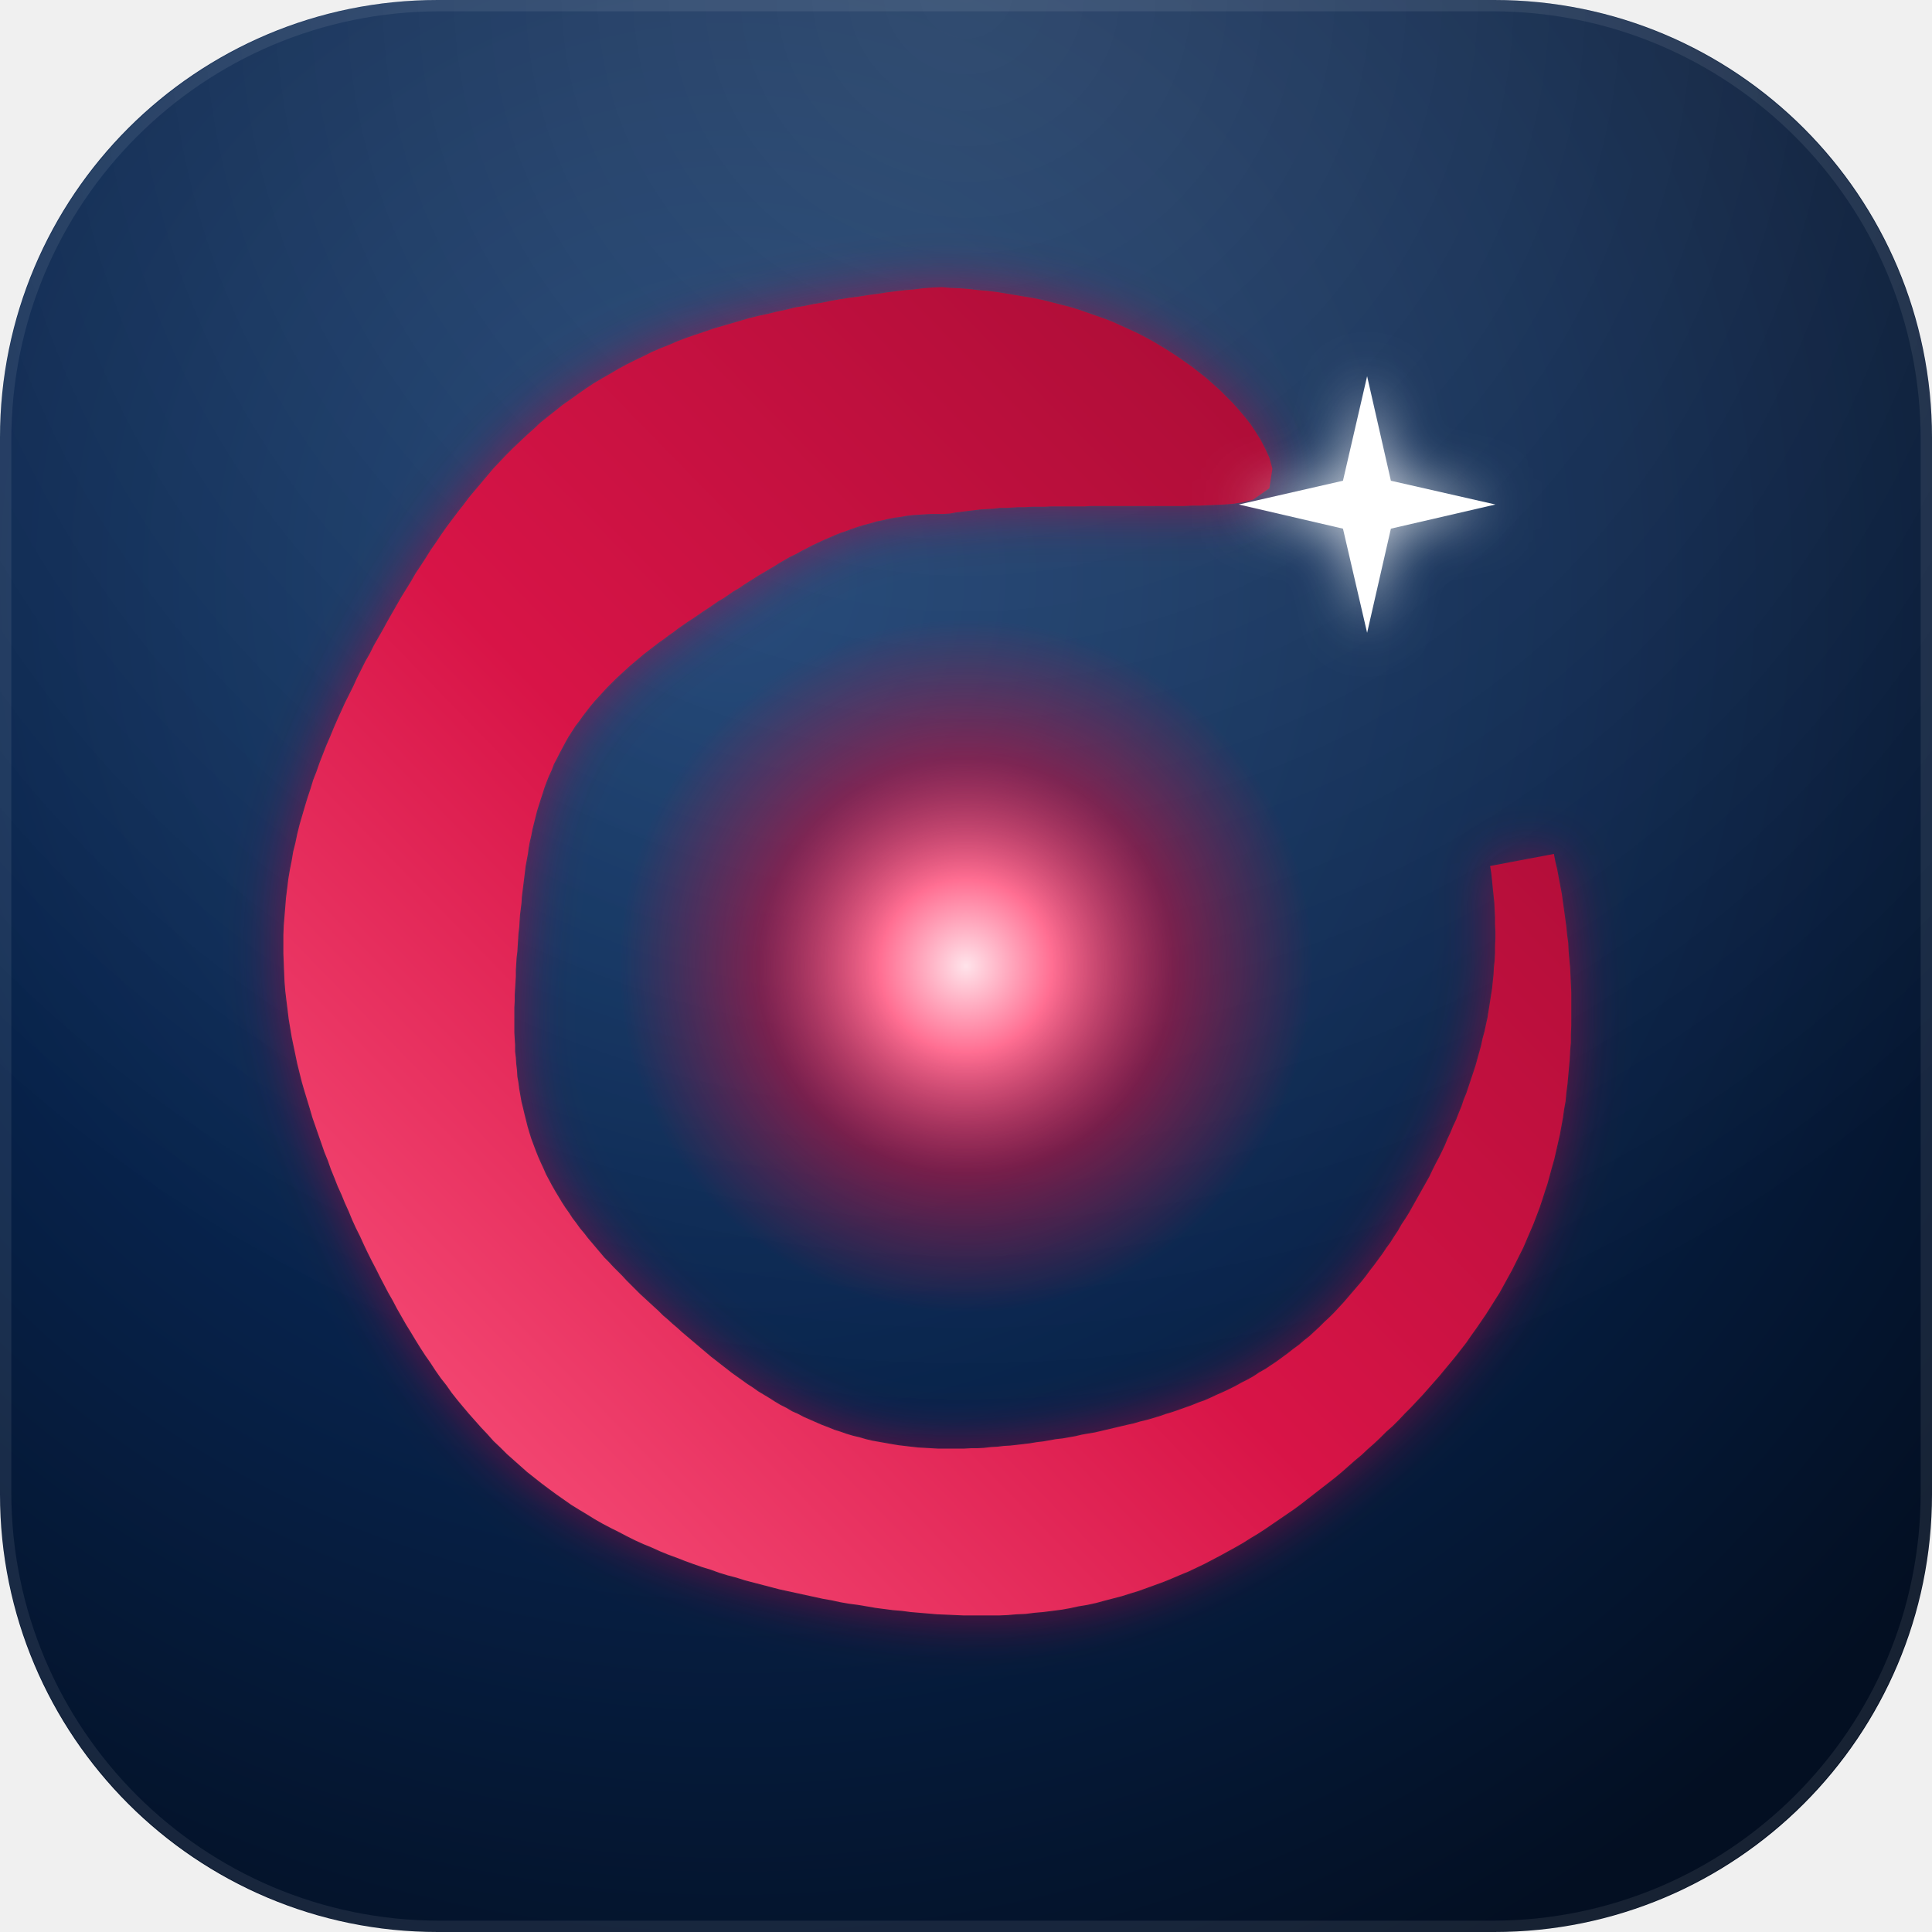
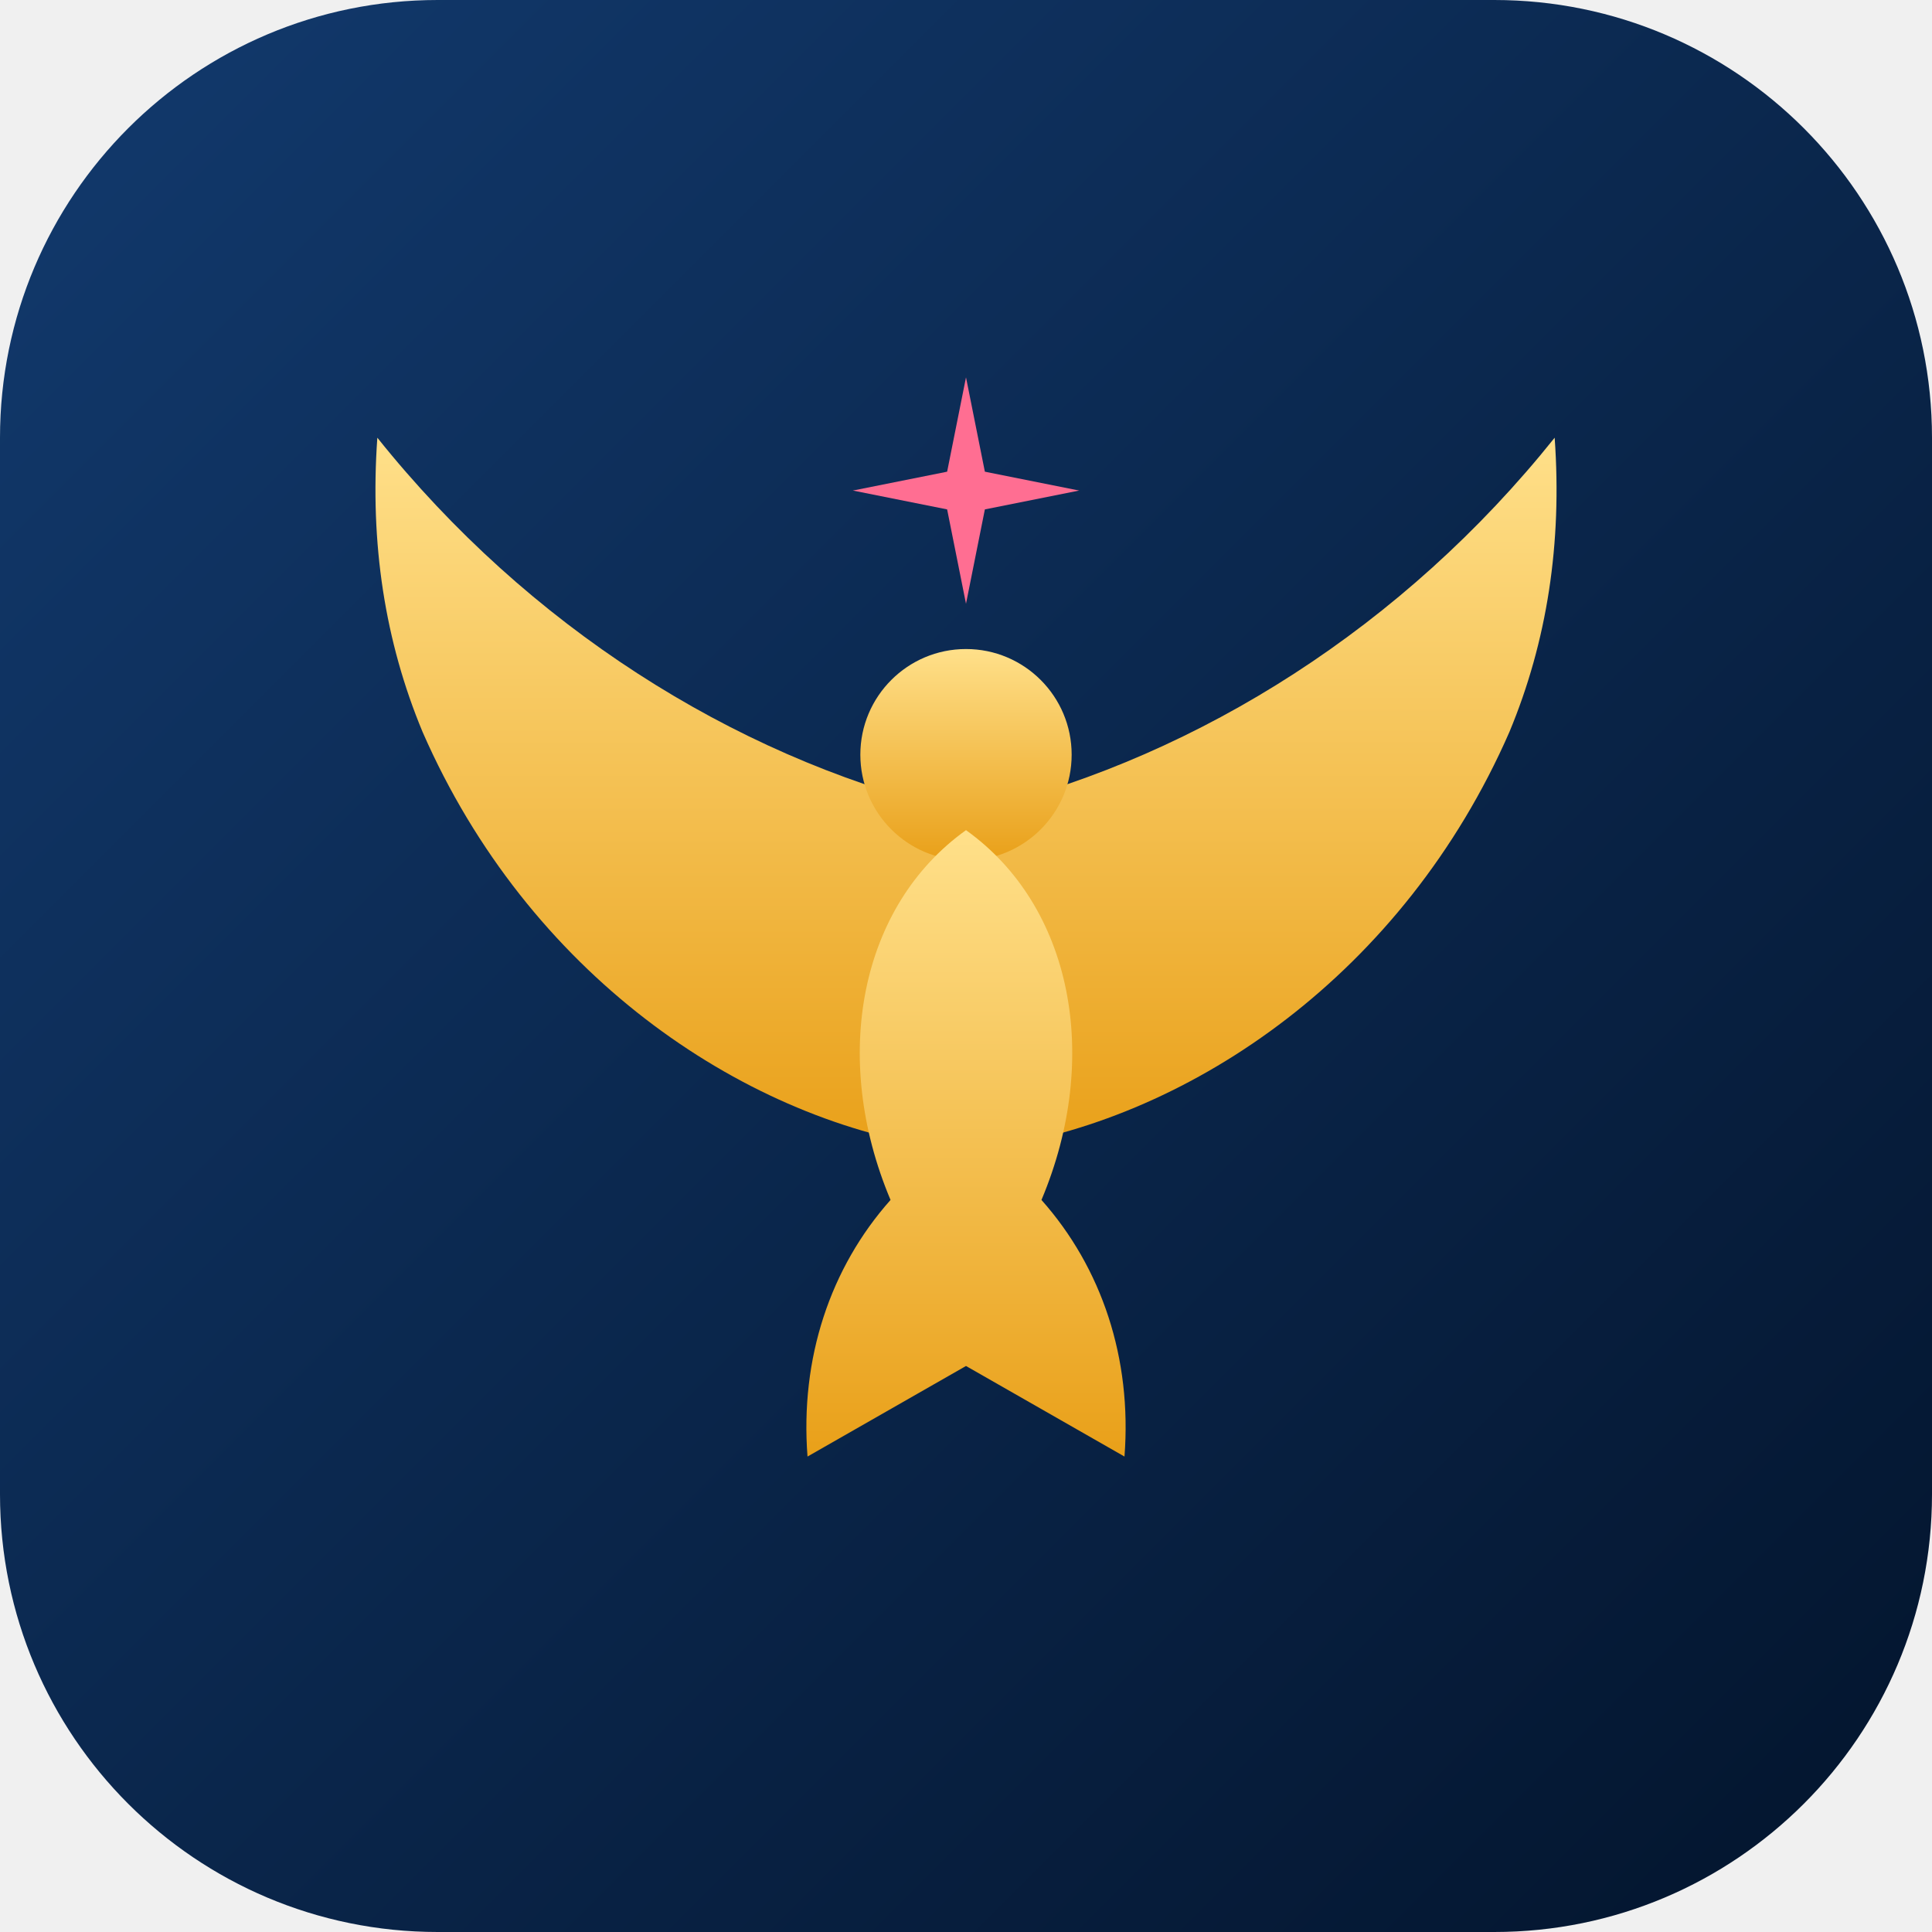
<svg xmlns="http://www.w3.org/2000/svg" viewBox="0 0 512 512" width="512" height="512">
  <defs>
-     <radialGradient id="bg" cx="38%" cy="30%" r="80%">
+     <linearGradient id="hm-bg" x1="0" y1="0" x2="1" y2="1">
      <stop offset="0" stop-color="#123a6e" />
-       <stop offset=".55" stop-color="#07224a" />
-       <stop offset="1" stop-color="#030f22" />
-     </radialGradient>
-     <linearGradient id="ink" x1="0" y1="1" x2="1" y2="0">
-       <stop offset="0" stop-color="#ff5c84" />
-       <stop offset=".45" stop-color="#d81447" />
-       <stop offset="1" stop-color="#9c0a31" />
+       <stop offset="1" stop-color="#03142c" />
    </linearGradient>
-     <radialGradient id="core" cx="50%" cy="50%" r="50%">
-       <stop offset="0" stop-color="#ffe3ea" />
-       <stop offset=".25" stop-color="#ff6e92" />
-       <stop offset=".6" stop-color="#c8103f" stop-opacity=".55" />
-       <stop offset="1" stop-color="#c8103f" stop-opacity="0" />
-     </radialGradient>
-     <radialGradient id="sheen" cx="50%" cy="0%" r="75%">
-       <stop offset="0" stop-color="#ffffff" stop-opacity=".16" />
-       <stop offset="1" stop-color="#ffffff" stop-opacity="0" />
-     </radialGradient>
-     <filter id="glow" x="-50%" y="-50%" width="200%" height="200%">
-       <feGaussianBlur stdDeviation="7" />
-     </filter>
+     <linearGradient id="hm-gold" x1="0" y1="0" x2="0" y2="1">
+       <stop offset="0" stop-color="#ffe08a" />
+       <stop offset="1" stop-color="#e9a019" />
+     </linearGradient>
  </defs>
-   <rect width="512" height="512" rx="116" fill="url(#bg)" />
-   <rect width="512" height="512" rx="116" fill="url(#sheen)" />
-   <circle cx="256" cy="256" r="92" fill="url(#core)" />
-   <path d="M336.4 129.4 L337.2 124.2 L336.4 121.3 L335.3 118.9 L334.1 116.6 L332.8 114.5 L331.4 112.4 L329.9 110.5 L328.3 108.6 L326.7 106.8 L325.0 105.1 L323.3 103.4 L321.5 101.8 L319.7 100.2 L317.8 98.7 L315.9 97.2 L313.9 95.8 L311.9 94.4 L309.9 93.1 L307.8 91.8 L305.8 90.6 L303.6 89.4 L301.5 88.3 L299.3 87.3 L297.1 86.3 L294.9 85.3 L292.6 84.4 L290.3 83.6 L288.0 82.8 L285.7 82.0 L283.4 81.3 L281.0 80.7 L278.7 80.1 L276.3 79.5 L273.9 79.0 L271.5 78.6 L269.1 78.2 L266.7 77.8 L264.3 77.4 L261.8 77.1 L259.4 76.9 L256.9 76.6 L254.5 76.4 L252.0 76.3 L249.6 76.1 L247.1 76.2 L244.6 76.4 L242.2 76.7 L239.8 76.9 L237.3 77.2 L234.9 77.5 L232.4 77.9 L230.0 78.2 L227.6 78.6 L225.2 78.9 L222.7 79.3 L220.3 79.7 L217.9 80.2 L215.5 80.6 L213.0 81.1 L210.6 81.5 L208.2 82.1 L205.8 82.6 L203.4 83.2 L201.0 83.7 L198.6 84.3 L196.2 85.0 L193.8 85.7 L191.4 86.4 L189.0 87.1 L186.7 87.9 L184.3 88.7 L182.0 89.5 L179.6 90.4 L177.3 91.4 L175.0 92.3 L172.7 93.3 L170.5 94.4 L168.2 95.5 L166.0 96.6 L163.8 97.8 L161.6 99.1 L159.5 100.3 L157.3 101.6 L155.2 103.0 L153.2 104.4 L151.1 105.9 L149.1 107.3 L147.1 108.9 L145.2 110.4 L143.2 112.0 L141.4 113.7 L139.5 115.4 L137.7 117.1 L135.9 118.8 L134.1 120.6 L132.4 122.4 L130.7 124.2 L129.1 126.1 L127.5 128.0 L125.9 129.9 L124.3 131.8 L122.8 133.8 L121.3 135.7 L119.8 137.7 L118.3 139.7 L116.9 141.7 L115.5 143.8 L114.1 145.8 L112.8 147.9 L111.5 149.9 L110.1 152.0 L108.9 154.1 L107.6 156.2 L106.3 158.3 L105.1 160.4 L103.9 162.5 L102.7 164.6 L101.5 166.8 L100.3 168.9 L99.1 171.0 L98.0 173.2 L96.8 175.3 L95.7 177.5 L94.6 179.7 L93.6 181.9 L92.5 184.1 L91.4 186.3 L90.4 188.5 L89.4 190.7 L88.4 193.0 L87.5 195.2 L86.5 197.5 L85.6 199.8 L84.7 202.1 L83.9 204.4 L83.0 206.7 L82.3 209.0 L81.5 211.4 L80.8 213.7 L80.1 216.1 L79.4 218.5 L78.8 220.9 L78.3 223.3 L77.7 225.7 L77.3 228.1 L76.8 230.6 L76.4 233.0 L76.1 235.5 L75.8 237.9 L75.6 240.4 L75.4 242.8 L75.2 245.3 L75.1 247.8 L75.1 250.3 L75.1 252.7 L75.2 255.2 L75.3 257.7 L75.4 260.1 L75.6 262.6 L75.9 265.1 L76.2 267.5 L76.5 270.0 L76.9 272.4 L77.3 274.8 L77.8 277.2 L78.3 279.6 L78.8 282.0 L79.4 284.4 L80.0 286.8 L80.7 289.2 L81.4 291.5 L82.1 293.8 L82.8 296.2 L83.6 298.5 L84.4 300.8 L85.2 303.1 L86.0 305.4 L86.9 307.6 L87.7 309.9 L88.6 312.1 L89.5 314.4 L90.5 316.6 L91.4 318.8 L92.4 321.0 L93.3 323.2 L94.3 325.4 L95.4 327.6 L96.4 329.8 L97.4 331.9 L98.5 334.1 L99.6 336.2 L100.7 338.4 L101.8 340.5 L102.9 342.6 L104.1 344.7 L105.2 346.8 L106.4 348.9 L107.6 351.0 L108.9 353.1 L110.1 355.1 L111.4 357.2 L112.7 359.2 L114.1 361.2 L115.4 363.2 L116.8 365.2 L118.3 367.1 L119.7 369.1 L121.2 371.0 L122.7 372.8 L124.3 374.7 L125.9 376.5 L127.5 378.3 L129.2 380.1 L130.8 381.9 L132.6 383.6 L134.3 385.3 L136.1 386.9 L137.9 388.5 L139.7 390.1 L141.6 391.6 L143.5 393.1 L145.5 394.6 L147.4 396.0 L149.4 397.4 L151.4 398.8 L153.5 400.1 L155.5 401.3 L157.6 402.6 L159.7 403.8 L161.8 404.9 L164.0 406.0 L166.1 407.1 L168.3 408.2 L170.5 409.2 L172.7 410.1 L174.9 411.1 L177.1 412.0 L179.3 412.8 L181.6 413.7 L183.8 414.5 L186.1 415.3 L188.4 416.0 L190.6 416.8 L192.9 417.5 L195.2 418.1 L197.4 418.8 L199.7 419.4 L202.0 420.0 L204.3 420.6 L206.6 421.2 L208.9 421.7 L211.2 422.2 L213.5 422.7 L215.8 423.2 L218.1 423.7 L220.4 424.1 L222.7 424.6 L225.0 425.0 L227.3 425.3 L229.7 425.7 L232.0 426.1 L234.3 426.4 L236.6 426.7 L239.0 426.9 L241.3 427.2 L243.6 427.4 L246.0 427.6 L248.3 427.8 L250.7 427.9 L253.0 428.0 L255.4 428.1 L257.7 428.1 L260.1 428.1 L262.4 428.1 L264.8 428.1 L267.1 428.0 L269.5 427.8 L271.8 427.7 L274.2 427.4 L276.5 427.2 L278.9 426.9 L281.2 426.6 L283.5 426.2 L285.8 425.7 L288.2 425.3 L290.5 424.8 L292.7 424.2 L295.0 423.6 L297.3 423.0 L299.5 422.3 L301.8 421.6 L304.0 420.8 L306.2 420.0 L308.4 419.2 L310.6 418.3 L312.7 417.4 L314.9 416.5 L317.0 415.5 L319.1 414.5 L321.2 413.4 L323.3 412.3 L325.3 411.2 L327.3 410.1 L329.4 408.9 L331.3 407.7 L333.3 406.5 L335.3 405.2 L337.2 403.9 L339.1 402.6 L341.0 401.3 L342.9 400.0 L344.8 398.6 L346.6 397.2 L348.4 395.8 L350.2 394.4 L352.0 393.0 L353.8 391.6 L355.6 390.1 L357.3 388.6 L359.0 387.1 L360.8 385.6 L362.4 384.1 L364.1 382.6 L365.8 381.0 L367.4 379.4 L369.1 377.9 L370.7 376.3 L372.3 374.6 L373.9 373.0 L375.4 371.4 L377.0 369.7 L378.5 368.0 L380.0 366.3 L381.5 364.6 L382.9 362.9 L384.4 361.1 L385.8 359.4 L387.2 357.6 L388.6 355.8 L389.9 353.9 L391.2 352.1 L392.5 350.2 L393.8 348.3 L395.0 346.4 L396.2 344.5 L397.4 342.6 L398.5 340.6 L399.6 338.6 L400.7 336.6 L401.7 334.6 L402.7 332.6 L403.7 330.6 L404.6 328.5 L405.5 326.4 L406.4 324.3 L407.2 322.2 L408.0 320.1 L408.7 318.0 L409.4 315.8 L410.1 313.7 L410.7 311.5 L411.3 309.3 L411.9 307.2 L412.4 305.0 L412.9 302.8 L413.4 300.6 L413.8 298.4 L414.2 296.2 L414.5 294.0 L414.9 291.8 L415.1 289.6 L415.4 287.3 L415.6 285.1 L415.8 282.9 L416.0 280.7 L416.1 278.5 L416.3 276.3 L416.3 274.1 L416.4 271.8 L416.4 269.6 L416.4 267.4 L416.4 265.2 L416.4 263.0 L416.3 260.8 L416.2 258.6 L416.1 256.5 L415.9 254.3 L415.7 252.1 L415.6 249.9 L415.3 247.7 L415.1 245.6 L414.8 243.4 L414.5 241.2 L414.2 239.1 L413.9 236.9 L413.5 234.8 L413.1 232.7 L412.7 230.5 L412.2 228.4 L411.8 226.3 L394.9 229.5 L395.2 231.4 L395.4 233.3 L395.6 235.3 L395.8 237.2 L396.0 239.1 L396.1 241.0 L396.2 242.9 L396.2 244.9 L396.3 246.8 L396.3 248.7 L396.2 250.6 L396.2 252.6 L396.1 254.5 L395.9 256.4 L395.8 258.3 L395.6 260.2 L395.4 262.1 L395.1 264.0 L394.8 265.9 L394.5 267.8 L394.2 269.7 L393.8 271.5 L393.4 273.4 L392.9 275.2 L392.5 277.1 L392.0 278.9 L391.5 280.7 L391.0 282.5 L390.4 284.3 L389.8 286.1 L389.2 287.9 L388.6 289.7 L387.9 291.4 L387.3 293.2 L386.6 294.9 L385.9 296.7 L385.1 298.4 L384.4 300.1 L383.6 301.8 L382.9 303.5 L382.1 305.2 L381.3 306.8 L380.4 308.5 L379.6 310.1 L378.8 311.8 L377.9 313.4 L377.0 315.0 L376.1 316.6 L375.2 318.2 L374.3 319.8 L373.4 321.4 L372.4 323.0 L371.4 324.5 L370.5 326.1 L369.5 327.6 L368.5 329.2 L367.4 330.7 L366.4 332.2 L365.3 333.7 L364.2 335.2 L363.1 336.6 L362.0 338.1 L360.9 339.5 L359.7 340.9 L358.5 342.3 L357.3 343.7 L356.1 345.1 L354.9 346.4 L353.6 347.8 L352.3 349.1 L351.0 350.3 L349.7 351.6 L348.4 352.8 L347.0 354.1 L345.6 355.2 L344.2 356.4 L342.7 357.5 L341.3 358.6 L339.8 359.7 L338.3 360.8 L336.8 361.8 L335.3 362.8 L333.7 363.7 L332.2 364.7 L330.6 365.6 L329.0 366.4 L327.4 367.3 L325.8 368.1 L324.1 368.9 L322.5 369.6 L320.8 370.4 L319.2 371.1 L317.5 371.7 L315.8 372.4 L314.1 373.0 L312.4 373.6 L310.7 374.2 L309.0 374.7 L307.3 375.3 L305.6 375.8 L303.9 376.3 L302.2 376.7 L300.5 377.2 L298.7 377.6 L297.0 378.0 L295.3 378.4 L293.6 378.8 L291.9 379.2 L290.2 379.6 L288.4 379.9 L286.7 380.2 L285.0 380.6 L283.3 380.9 L281.6 381.2 L279.8 381.4 L278.1 381.7 L276.4 382.0 L274.7 382.2 L272.9 382.5 L271.2 382.7 L269.5 382.9 L267.7 383.1 L266.0 383.2 L264.3 383.4 L262.5 383.5 L260.8 383.7 L259.0 383.8 L257.3 383.8 L255.5 383.9 L253.8 383.9 L252.0 383.9 L250.3 383.9 L248.5 383.9 L246.8 383.8 L245.0 383.7 L243.3 383.6 L241.5 383.4 L239.8 383.2 L238.1 383.0 L236.3 382.7 L234.6 382.4 L232.9 382.1 L231.2 381.8 L229.5 381.4 L227.8 380.9 L226.1 380.5 L224.4 380.0 L222.7 379.4 L221.1 378.9 L219.4 378.2 L217.8 377.6 L216.2 376.9 L214.6 376.2 L213.0 375.5 L211.5 374.7 L209.9 374.0 L208.4 373.1 L206.8 372.3 L205.3 371.4 L203.9 370.5 L202.4 369.6 L200.9 368.7 L199.5 367.7 L198.1 366.8 L196.7 365.8 L195.3 364.8 L193.9 363.8 L192.5 362.7 L191.2 361.7 L189.8 360.6 L188.5 359.6 L187.2 358.5 L185.9 357.4 L184.6 356.3 L183.3 355.2 L182.0 354.1 L180.7 353.0 L179.5 351.9 L178.2 350.8 L177.0 349.7 L175.7 348.6 L174.5 347.4 L173.3 346.3 L172.1 345.2 L170.8 344.0 L169.6 342.9 L168.4 341.7 L167.2 340.5 L166.0 339.3 L164.9 338.1 L163.7 336.9 L162.5 335.7 L161.4 334.5 L160.2 333.3 L159.1 332.0 L158.0 330.7 L156.9 329.4 L155.8 328.1 L154.8 326.8 L153.7 325.5 L152.7 324.1 L151.7 322.8 L150.8 321.4 L149.8 320.0 L148.9 318.6 L148.0 317.1 L147.1 315.6 L146.3 314.2 L145.5 312.7 L144.7 311.2 L144.0 309.6 L143.3 308.1 L142.6 306.5 L142.0 305.0 L141.4 303.4 L140.8 301.8 L140.3 300.2 L139.8 298.5 L139.4 296.9 L139.0 295.3 L138.6 293.6 L138.2 292.0 L137.9 290.3 L137.6 288.6 L137.4 287.0 L137.1 285.3 L137.0 283.6 L136.8 281.9 L136.7 280.3 L136.5 278.6 L136.5 276.9 L136.4 275.3 L136.3 273.6 L136.3 271.9 L136.3 270.3 L136.3 268.6 L136.3 267.0 L136.4 265.3 L136.4 263.7 L136.5 262.0 L136.6 260.4 L136.7 258.7 L136.7 257.1 L136.8 255.5 L136.9 253.8 L137.1 252.2 L137.2 250.6 L137.3 249.0 L137.4 247.4 L137.6 245.7 L137.7 244.1 L137.8 242.5 L138.0 240.9 L138.2 239.3 L138.3 237.6 L138.5 236.0 L138.7 234.4 L138.9 232.8 L139.1 231.2 L139.3 229.5 L139.6 227.9 L139.9 226.3 L140.1 224.7 L140.4 223.1 L140.8 221.4 L141.1 219.8 L141.5 218.2 L141.9 216.6 L142.3 215.0 L142.8 213.4 L143.3 211.8 L143.8 210.3 L144.3 208.7 L144.9 207.1 L145.5 205.6 L146.2 204.1 L146.8 202.5 L147.6 201.0 L148.3 199.6 L149.1 198.1 L149.9 196.6 L150.7 195.2 L151.6 193.8 L152.5 192.4 L153.5 191.1 L154.5 189.7 L155.5 188.4 L156.5 187.1 L157.6 185.8 L158.7 184.6 L159.8 183.4 L160.9 182.2 L162.1 181.0 L163.3 179.8 L164.5 178.7 L165.7 177.6 L166.9 176.5 L168.2 175.4 L169.4 174.4 L170.7 173.3 L172.0 172.3 L173.3 171.3 L174.6 170.3 L175.9 169.4 L177.2 168.4 L178.5 167.5 L179.8 166.5 L181.1 165.6 L182.4 164.7 L183.8 163.8 L185.1 162.9 L186.4 162.0 L187.8 161.1 L189.1 160.2 L190.4 159.3 L191.8 158.5 L193.1 157.6 L194.4 156.7 L195.8 155.9 L197.1 155.0 L198.5 154.1 L199.8 153.3 L201.2 152.4 L202.6 151.6 L203.9 150.8 L205.3 150.0 L206.7 149.1 L208.1 148.3 L209.5 147.5 L211.0 146.8 L212.4 146.0 L213.8 145.3 L215.3 144.5 L216.8 143.8 L218.3 143.1 L219.7 142.5 L221.3 141.8 L222.8 141.2 L224.3 140.7 L225.9 140.1 L227.4 139.6 L229.0 139.1 L230.6 138.7 L232.2 138.2 L233.8 137.9 L235.4 137.5 L237.0 137.2 L238.6 137.0 L240.2 136.7 L241.9 136.5 L243.5 136.4 L245.1 136.3 L246.8 136.2 L248.4 136.2 L250.1 136.2 L251.7 136.1 L253.3 135.8 L255.0 135.6 L256.6 135.4 L258.3 135.2 L259.9 135.0 L261.6 134.9 L263.3 134.8 L264.9 134.6 L266.6 134.6 L268.3 134.5 L270.0 134.4 L271.7 134.4 L273.4 134.3 L275.1 134.3 L276.8 134.3 L278.5 134.2 L280.2 134.2 L282.0 134.2 L283.7 134.2 L285.5 134.2 L287.3 134.2 L289.0 134.1 L290.8 134.1 L292.7 134.1 L294.5 134.1 L296.3 134.1 L298.2 134.1 L300.1 134.1 L302.0 134.1 L303.9 134.1 L305.8 134.1 L307.8 134.1 L309.7 134.1 L311.7 134.1 L313.8 134.1 L315.8 134.0 L317.9 134.0 L320.1 133.9 L322.3 133.8 L324.5 133.7 L326.9 133.5 L329.4 133.1 L332.1 132.4 L336.4 129.4 Z" fill="#c8103f" opacity=".55" filter="url(#glow)" />
-   <path d="M336.4 129.4 L337.2 124.2 L336.4 121.3 L335.3 118.9 L334.1 116.6 L332.8 114.5 L331.4 112.4 L329.9 110.5 L328.3 108.6 L326.7 106.8 L325.0 105.1 L323.3 103.4 L321.5 101.8 L319.7 100.2 L317.8 98.7 L315.9 97.2 L313.9 95.8 L311.9 94.4 L309.9 93.1 L307.8 91.8 L305.8 90.6 L303.6 89.4 L301.5 88.3 L299.3 87.3 L297.1 86.3 L294.9 85.3 L292.6 84.4 L290.3 83.6 L288.0 82.8 L285.7 82.0 L283.4 81.3 L281.0 80.7 L278.7 80.1 L276.3 79.5 L273.9 79.0 L271.5 78.6 L269.1 78.2 L266.7 77.8 L264.3 77.4 L261.8 77.1 L259.4 76.9 L256.9 76.6 L254.5 76.4 L252.0 76.3 L249.6 76.1 L247.1 76.2 L244.6 76.4 L242.2 76.7 L239.8 76.9 L237.3 77.2 L234.9 77.5 L232.4 77.9 L230.0 78.2 L227.6 78.6 L225.2 78.9 L222.7 79.3 L220.3 79.7 L217.9 80.2 L215.5 80.6 L213.0 81.1 L210.6 81.5 L208.2 82.1 L205.8 82.6 L203.4 83.2 L201.0 83.7 L198.6 84.3 L196.2 85.0 L193.8 85.7 L191.4 86.4 L189.0 87.1 L186.7 87.9 L184.3 88.7 L182.0 89.5 L179.6 90.4 L177.3 91.4 L175.0 92.3 L172.7 93.3 L170.5 94.4 L168.2 95.5 L166.0 96.6 L163.8 97.8 L161.6 99.1 L159.5 100.3 L157.3 101.6 L155.2 103.0 L153.2 104.4 L151.1 105.9 L149.1 107.3 L147.1 108.9 L145.2 110.4 L143.2 112.0 L141.4 113.7 L139.5 115.4 L137.7 117.1 L135.9 118.8 L134.1 120.6 L132.4 122.4 L130.7 124.2 L129.1 126.1 L127.5 128.0 L125.9 129.9 L124.3 131.8 L122.8 133.8 L121.3 135.7 L119.8 137.7 L118.3 139.7 L116.9 141.7 L115.5 143.8 L114.1 145.8 L112.8 147.9 L111.5 149.9 L110.1 152.0 L108.9 154.1 L107.6 156.2 L106.3 158.3 L105.1 160.4 L103.9 162.5 L102.7 164.6 L101.5 166.8 L100.3 168.9 L99.1 171.0 L98.0 173.2 L96.8 175.3 L95.7 177.5 L94.6 179.7 L93.6 181.9 L92.5 184.1 L91.4 186.3 L90.4 188.5 L89.4 190.7 L88.4 193.0 L87.5 195.2 L86.5 197.5 L85.6 199.8 L84.7 202.1 L83.9 204.4 L83.0 206.7 L82.3 209.0 L81.5 211.4 L80.8 213.7 L80.1 216.1 L79.4 218.5 L78.8 220.9 L78.3 223.3 L77.7 225.7 L77.3 228.1 L76.8 230.6 L76.4 233.0 L76.1 235.5 L75.8 237.9 L75.6 240.4 L75.4 242.8 L75.2 245.3 L75.1 247.8 L75.1 250.3 L75.1 252.7 L75.2 255.2 L75.3 257.7 L75.4 260.1 L75.6 262.6 L75.9 265.1 L76.2 267.5 L76.5 270.0 L76.9 272.4 L77.3 274.8 L77.8 277.2 L78.3 279.6 L78.8 282.0 L79.4 284.4 L80.0 286.8 L80.7 289.2 L81.4 291.5 L82.1 293.8 L82.8 296.2 L83.6 298.5 L84.4 300.8 L85.2 303.1 L86.0 305.4 L86.9 307.6 L87.7 309.9 L88.6 312.1 L89.5 314.4 L90.5 316.6 L91.4 318.8 L92.4 321.0 L93.3 323.2 L94.3 325.4 L95.4 327.6 L96.4 329.8 L97.4 331.9 L98.5 334.1 L99.6 336.2 L100.7 338.4 L101.8 340.5 L102.9 342.6 L104.1 344.7 L105.2 346.8 L106.4 348.9 L107.6 351.0 L108.9 353.1 L110.1 355.1 L111.4 357.2 L112.7 359.2 L114.1 361.2 L115.4 363.2 L116.8 365.2 L118.3 367.1 L119.7 369.1 L121.2 371.0 L122.7 372.8 L124.3 374.7 L125.9 376.5 L127.5 378.3 L129.2 380.1 L130.8 381.9 L132.6 383.6 L134.3 385.3 L136.1 386.9 L137.9 388.5 L139.7 390.1 L141.6 391.6 L143.5 393.1 L145.5 394.6 L147.4 396.0 L149.4 397.4 L151.4 398.8 L153.5 400.1 L155.5 401.3 L157.6 402.6 L159.7 403.8 L161.8 404.9 L164.0 406.0 L166.1 407.1 L168.3 408.2 L170.5 409.2 L172.7 410.1 L174.9 411.1 L177.1 412.0 L179.3 412.8 L181.6 413.7 L183.8 414.5 L186.1 415.3 L188.4 416.0 L190.6 416.8 L192.9 417.5 L195.2 418.1 L197.4 418.8 L199.7 419.4 L202.0 420.0 L204.3 420.6 L206.6 421.2 L208.9 421.7 L211.2 422.2 L213.5 422.7 L215.8 423.2 L218.1 423.7 L220.4 424.1 L222.7 424.6 L225.0 425.0 L227.3 425.3 L229.7 425.7 L232.0 426.1 L234.3 426.4 L236.6 426.7 L239.0 426.9 L241.3 427.2 L243.6 427.4 L246.0 427.6 L248.3 427.8 L250.7 427.9 L253.0 428.0 L255.4 428.1 L257.7 428.1 L260.1 428.1 L262.4 428.1 L264.8 428.1 L267.1 428.0 L269.5 427.8 L271.8 427.7 L274.2 427.4 L276.5 427.2 L278.9 426.9 L281.2 426.6 L283.5 426.2 L285.8 425.7 L288.2 425.3 L290.5 424.8 L292.7 424.2 L295.0 423.6 L297.3 423.0 L299.5 422.3 L301.8 421.6 L304.0 420.8 L306.2 420.0 L308.4 419.2 L310.6 418.3 L312.7 417.4 L314.9 416.5 L317.0 415.5 L319.1 414.5 L321.2 413.4 L323.3 412.3 L325.3 411.2 L327.3 410.1 L329.4 408.9 L331.3 407.7 L333.3 406.5 L335.3 405.2 L337.2 403.9 L339.1 402.6 L341.0 401.3 L342.9 400.0 L344.8 398.6 L346.6 397.2 L348.4 395.8 L350.2 394.4 L352.0 393.0 L353.8 391.6 L355.6 390.1 L357.3 388.6 L359.0 387.1 L360.8 385.6 L362.4 384.1 L364.1 382.6 L365.8 381.0 L367.4 379.4 L369.1 377.9 L370.7 376.3 L372.3 374.6 L373.9 373.0 L375.4 371.4 L377.0 369.7 L378.5 368.0 L380.0 366.3 L381.5 364.6 L382.9 362.9 L384.4 361.1 L385.8 359.4 L387.2 357.6 L388.6 355.8 L389.9 353.9 L391.2 352.1 L392.5 350.2 L393.8 348.3 L395.0 346.4 L396.2 344.5 L397.4 342.6 L398.5 340.6 L399.6 338.6 L400.7 336.6 L401.7 334.6 L402.7 332.6 L403.7 330.6 L404.6 328.5 L405.5 326.4 L406.4 324.3 L407.2 322.2 L408.0 320.1 L408.7 318.0 L409.4 315.8 L410.1 313.7 L410.7 311.5 L411.3 309.3 L411.9 307.2 L412.4 305.0 L412.9 302.8 L413.4 300.6 L413.8 298.4 L414.2 296.2 L414.5 294.0 L414.9 291.8 L415.1 289.6 L415.4 287.3 L415.6 285.1 L415.8 282.9 L416.0 280.7 L416.1 278.5 L416.3 276.3 L416.3 274.1 L416.4 271.8 L416.4 269.6 L416.4 267.4 L416.4 265.2 L416.4 263.0 L416.3 260.8 L416.2 258.6 L416.1 256.5 L415.9 254.3 L415.7 252.1 L415.6 249.9 L415.3 247.7 L415.1 245.6 L414.8 243.4 L414.5 241.2 L414.2 239.1 L413.9 236.9 L413.5 234.8 L413.1 232.7 L412.7 230.5 L412.2 228.4 L411.8 226.3 L394.9 229.5 L395.2 231.4 L395.4 233.3 L395.6 235.3 L395.8 237.2 L396.0 239.1 L396.1 241.0 L396.2 242.9 L396.2 244.9 L396.3 246.8 L396.3 248.7 L396.2 250.6 L396.2 252.6 L396.1 254.5 L395.9 256.4 L395.8 258.3 L395.6 260.2 L395.4 262.1 L395.1 264.0 L394.8 265.9 L394.5 267.8 L394.2 269.7 L393.8 271.5 L393.4 273.4 L392.9 275.2 L392.5 277.1 L392.0 278.9 L391.5 280.7 L391.0 282.5 L390.4 284.3 L389.8 286.1 L389.2 287.9 L388.6 289.7 L387.9 291.4 L387.3 293.2 L386.6 294.9 L385.9 296.7 L385.1 298.4 L384.4 300.1 L383.6 301.8 L382.9 303.5 L382.1 305.2 L381.3 306.8 L380.4 308.5 L379.6 310.1 L378.8 311.8 L377.9 313.4 L377.0 315.0 L376.1 316.6 L375.2 318.2 L374.3 319.8 L373.4 321.4 L372.4 323.0 L371.4 324.5 L370.5 326.1 L369.5 327.6 L368.5 329.2 L367.4 330.7 L366.4 332.2 L365.3 333.7 L364.2 335.2 L363.1 336.6 L362.0 338.1 L360.9 339.5 L359.7 340.9 L358.5 342.3 L357.3 343.7 L356.1 345.1 L354.9 346.4 L353.6 347.8 L352.3 349.1 L351.0 350.3 L349.7 351.6 L348.4 352.8 L347.0 354.1 L345.6 355.2 L344.2 356.4 L342.7 357.5 L341.3 358.6 L339.8 359.7 L338.3 360.8 L336.8 361.8 L335.3 362.8 L333.7 363.7 L332.2 364.7 L330.6 365.6 L329.0 366.4 L327.4 367.3 L325.8 368.1 L324.1 368.9 L322.5 369.6 L320.8 370.4 L319.2 371.1 L317.5 371.7 L315.8 372.4 L314.1 373.0 L312.4 373.6 L310.7 374.2 L309.0 374.7 L307.3 375.3 L305.6 375.8 L303.9 376.3 L302.2 376.7 L300.5 377.2 L298.7 377.6 L297.0 378.0 L295.3 378.4 L293.6 378.8 L291.9 379.2 L290.2 379.6 L288.4 379.9 L286.7 380.2 L285.0 380.6 L283.3 380.9 L281.6 381.2 L279.8 381.4 L278.1 381.7 L276.4 382.0 L274.7 382.2 L272.9 382.5 L271.2 382.7 L269.5 382.9 L267.7 383.1 L266.0 383.2 L264.3 383.4 L262.5 383.5 L260.8 383.7 L259.0 383.8 L257.3 383.8 L255.5 383.9 L253.8 383.9 L252.0 383.9 L250.3 383.9 L248.5 383.9 L246.8 383.8 L245.0 383.7 L243.3 383.6 L241.5 383.4 L239.8 383.2 L238.1 383.0 L236.3 382.7 L234.6 382.4 L232.9 382.1 L231.2 381.8 L229.5 381.4 L227.8 380.9 L226.1 380.5 L224.4 380.0 L222.7 379.4 L221.1 378.9 L219.4 378.2 L217.8 377.6 L216.2 376.9 L214.6 376.2 L213.0 375.5 L211.5 374.7 L209.9 374.0 L208.4 373.1 L206.8 372.3 L205.3 371.4 L203.9 370.5 L202.4 369.6 L200.9 368.7 L199.5 367.7 L198.1 366.8 L196.7 365.8 L195.3 364.8 L193.9 363.8 L192.5 362.7 L191.2 361.7 L189.8 360.6 L188.5 359.6 L187.2 358.5 L185.9 357.4 L184.6 356.3 L183.3 355.2 L182.0 354.1 L180.7 353.0 L179.5 351.9 L178.2 350.8 L177.0 349.7 L175.7 348.6 L174.5 347.4 L173.3 346.3 L172.1 345.2 L170.8 344.0 L169.6 342.9 L168.4 341.7 L167.2 340.5 L166.0 339.3 L164.9 338.1 L163.7 336.9 L162.5 335.7 L161.4 334.5 L160.2 333.3 L159.1 332.0 L158.0 330.7 L156.9 329.4 L155.8 328.1 L154.8 326.8 L153.7 325.5 L152.7 324.1 L151.7 322.8 L150.8 321.4 L149.8 320.0 L148.9 318.6 L148.0 317.1 L147.1 315.6 L146.3 314.2 L145.5 312.7 L144.7 311.2 L144.0 309.6 L143.3 308.1 L142.6 306.5 L142.0 305.0 L141.4 303.4 L140.8 301.8 L140.3 300.2 L139.8 298.5 L139.4 296.9 L139.0 295.3 L138.6 293.6 L138.2 292.0 L137.9 290.3 L137.6 288.6 L137.4 287.0 L137.1 285.3 L137.0 283.6 L136.8 281.9 L136.7 280.3 L136.5 278.6 L136.5 276.9 L136.4 275.3 L136.3 273.6 L136.3 271.9 L136.3 270.3 L136.3 268.6 L136.3 267.0 L136.4 265.3 L136.4 263.7 L136.5 262.0 L136.6 260.4 L136.7 258.7 L136.7 257.1 L136.8 255.5 L136.9 253.8 L137.1 252.2 L137.2 250.6 L137.3 249.0 L137.4 247.4 L137.6 245.7 L137.7 244.1 L137.8 242.5 L138.0 240.9 L138.2 239.3 L138.3 237.6 L138.5 236.0 L138.7 234.4 L138.9 232.8 L139.1 231.2 L139.3 229.5 L139.6 227.9 L139.9 226.3 L140.1 224.7 L140.4 223.1 L140.8 221.4 L141.1 219.8 L141.5 218.2 L141.9 216.6 L142.3 215.0 L142.8 213.4 L143.3 211.8 L143.8 210.3 L144.3 208.7 L144.9 207.1 L145.5 205.6 L146.2 204.1 L146.8 202.5 L147.6 201.0 L148.3 199.6 L149.1 198.1 L149.9 196.6 L150.7 195.2 L151.6 193.8 L152.5 192.4 L153.5 191.1 L154.5 189.7 L155.5 188.4 L156.5 187.1 L157.6 185.8 L158.7 184.6 L159.8 183.4 L160.9 182.2 L162.1 181.0 L163.3 179.8 L164.5 178.7 L165.7 177.6 L166.9 176.5 L168.2 175.4 L169.4 174.4 L170.7 173.3 L172.0 172.3 L173.3 171.3 L174.6 170.3 L175.9 169.4 L177.2 168.4 L178.5 167.5 L179.8 166.5 L181.1 165.6 L182.4 164.7 L183.8 163.8 L185.1 162.9 L186.4 162.0 L187.8 161.1 L189.1 160.2 L190.4 159.3 L191.8 158.5 L193.1 157.6 L194.4 156.7 L195.8 155.9 L197.1 155.0 L198.5 154.1 L199.8 153.3 L201.2 152.4 L202.6 151.6 L203.9 150.8 L205.3 150.0 L206.7 149.1 L208.1 148.3 L209.5 147.5 L211.0 146.8 L212.4 146.0 L213.8 145.3 L215.3 144.5 L216.8 143.8 L218.3 143.1 L219.7 142.5 L221.3 141.8 L222.8 141.2 L224.3 140.7 L225.9 140.1 L227.4 139.6 L229.0 139.1 L230.6 138.7 L232.2 138.2 L233.8 137.9 L235.4 137.5 L237.0 137.2 L238.6 137.0 L240.2 136.7 L241.9 136.5 L243.5 136.4 L245.1 136.3 L246.8 136.2 L248.4 136.2 L250.1 136.2 L251.7 136.1 L253.3 135.8 L255.0 135.6 L256.6 135.4 L258.3 135.2 L259.9 135.0 L261.6 134.9 L263.3 134.8 L264.9 134.6 L266.6 134.6 L268.3 134.5 L270.0 134.4 L271.7 134.4 L273.4 134.3 L275.1 134.3 L276.8 134.3 L278.5 134.2 L280.2 134.2 L282.0 134.2 L283.7 134.2 L285.5 134.2 L287.3 134.2 L289.0 134.1 L290.8 134.1 L292.7 134.1 L294.5 134.1 L296.3 134.1 L298.2 134.1 L300.1 134.1 L302.0 134.1 L303.9 134.1 L305.8 134.1 L307.8 134.1 L309.7 134.1 L311.7 134.1 L313.8 134.1 L315.8 134.0 L317.9 134.0 L320.1 133.9 L322.3 133.8 L324.5 133.7 L326.9 133.5 L329.4 133.1 L332.1 132.4 L336.4 129.4 Z" fill="url(#ink)" />
-   <path d="M362.3 99.7 L368.6 127.4 L396.3 133.7 L368.6 140.1 L362.3 167.7 L355.9 140.1 L328.3 133.7 L355.9 127.4 Z" fill="#ffffff" filter="url(#glow)" opacity=".8" />
-   <path d="M362.3 99.7 L368.6 127.4 L396.3 133.7 L368.6 140.1 L362.3 167.7 L355.9 140.1 L328.3 133.7 L355.9 127.4 Z" fill="#ffffff" />
-   <rect x="1.5" y="1.5" width="509" height="509" rx="115" fill="none" stroke="#ffffff" stroke-opacity=".08" stroke-width="3" />
+   <rect width="512" height="512" rx="116" fill="url(#hm-bg)" />
+   <g fill="url(#hm-gold)">
+     <path d="M248 304 C196 296 140 258 112 194 C102 170 98 144 100 116 C140 166 194 200 250 214 Z" />
+     <path d="M264 304 C316 296 372 258 400 194 C410 170 414 144 412 116 C372 166 318 200 262 214 Z" />
+     <circle cx="256" cy="200" r="28" />
+     <path d="M256 220 C284 240 292 280 276 318 C292 336 300 360 298 386 L256 362 L214 386 C212 360 220 336 236 318 C220 280 228 240 256 220 Z" />
+   </g>
+   <path d="M256 100 L261 125 L286 130 L261 135 L256 160 L251 135 L226 130 L251 125 Z" fill="#ff6e92" />
</svg>
